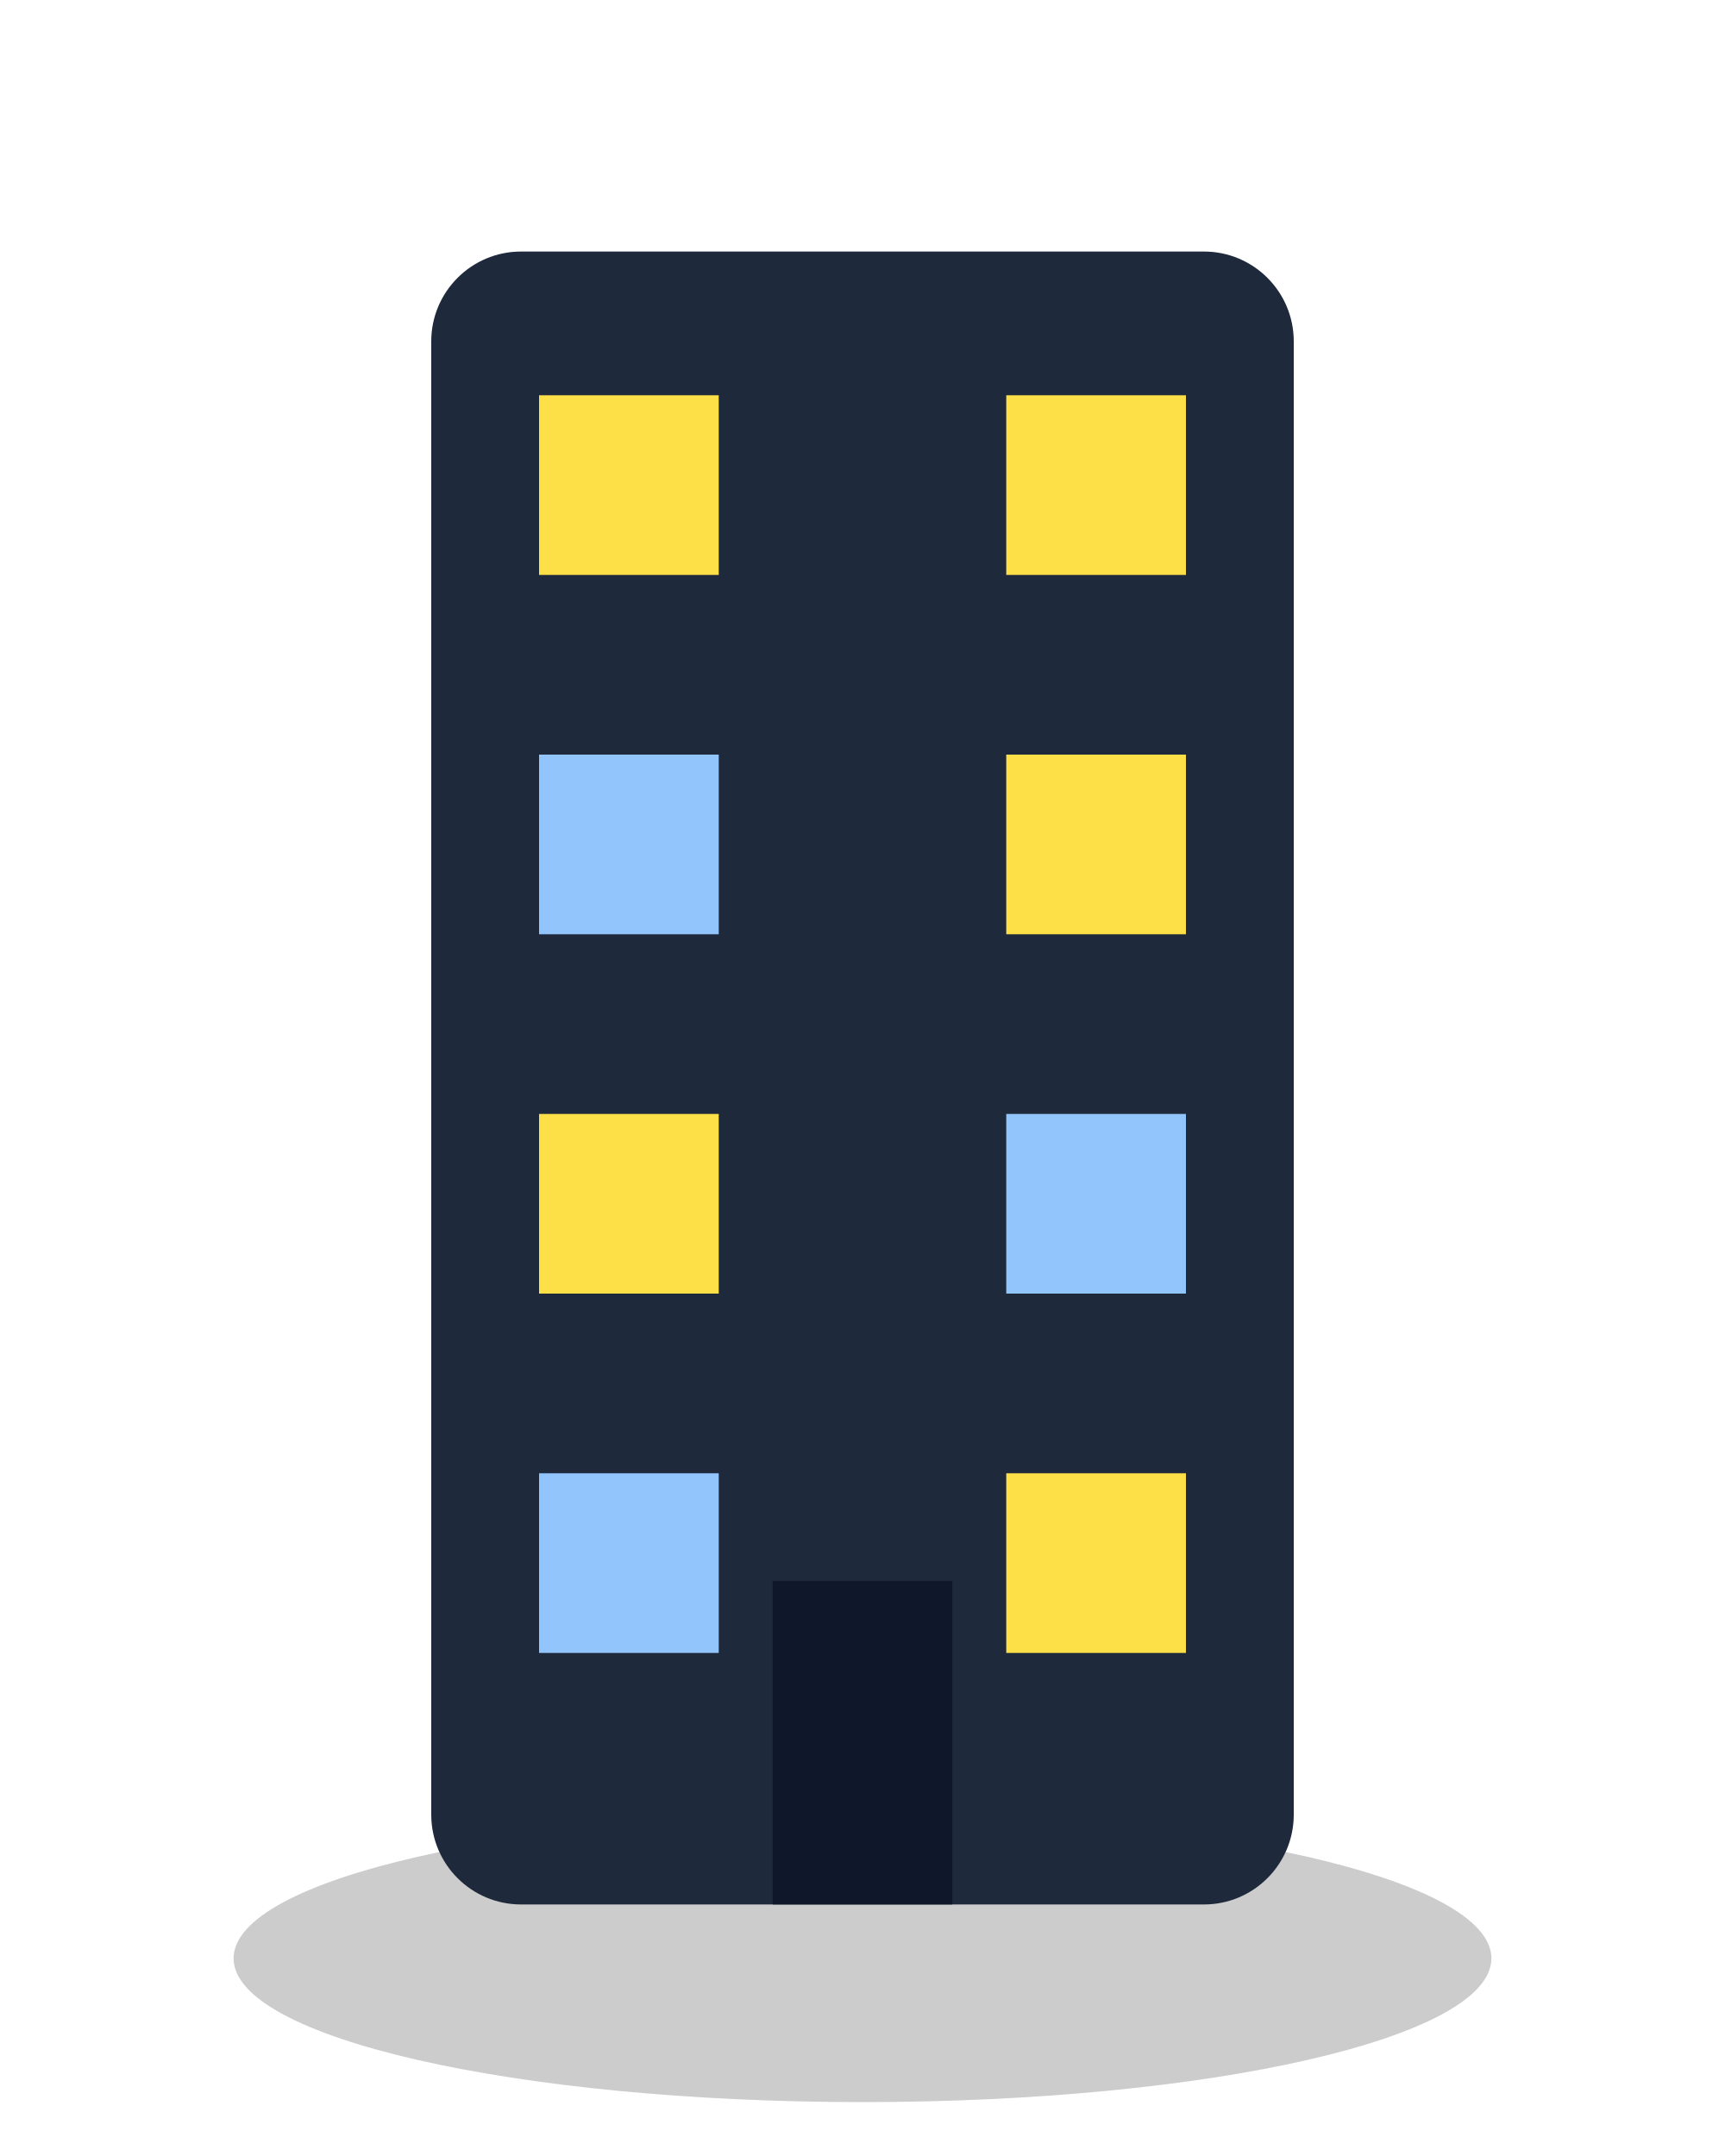
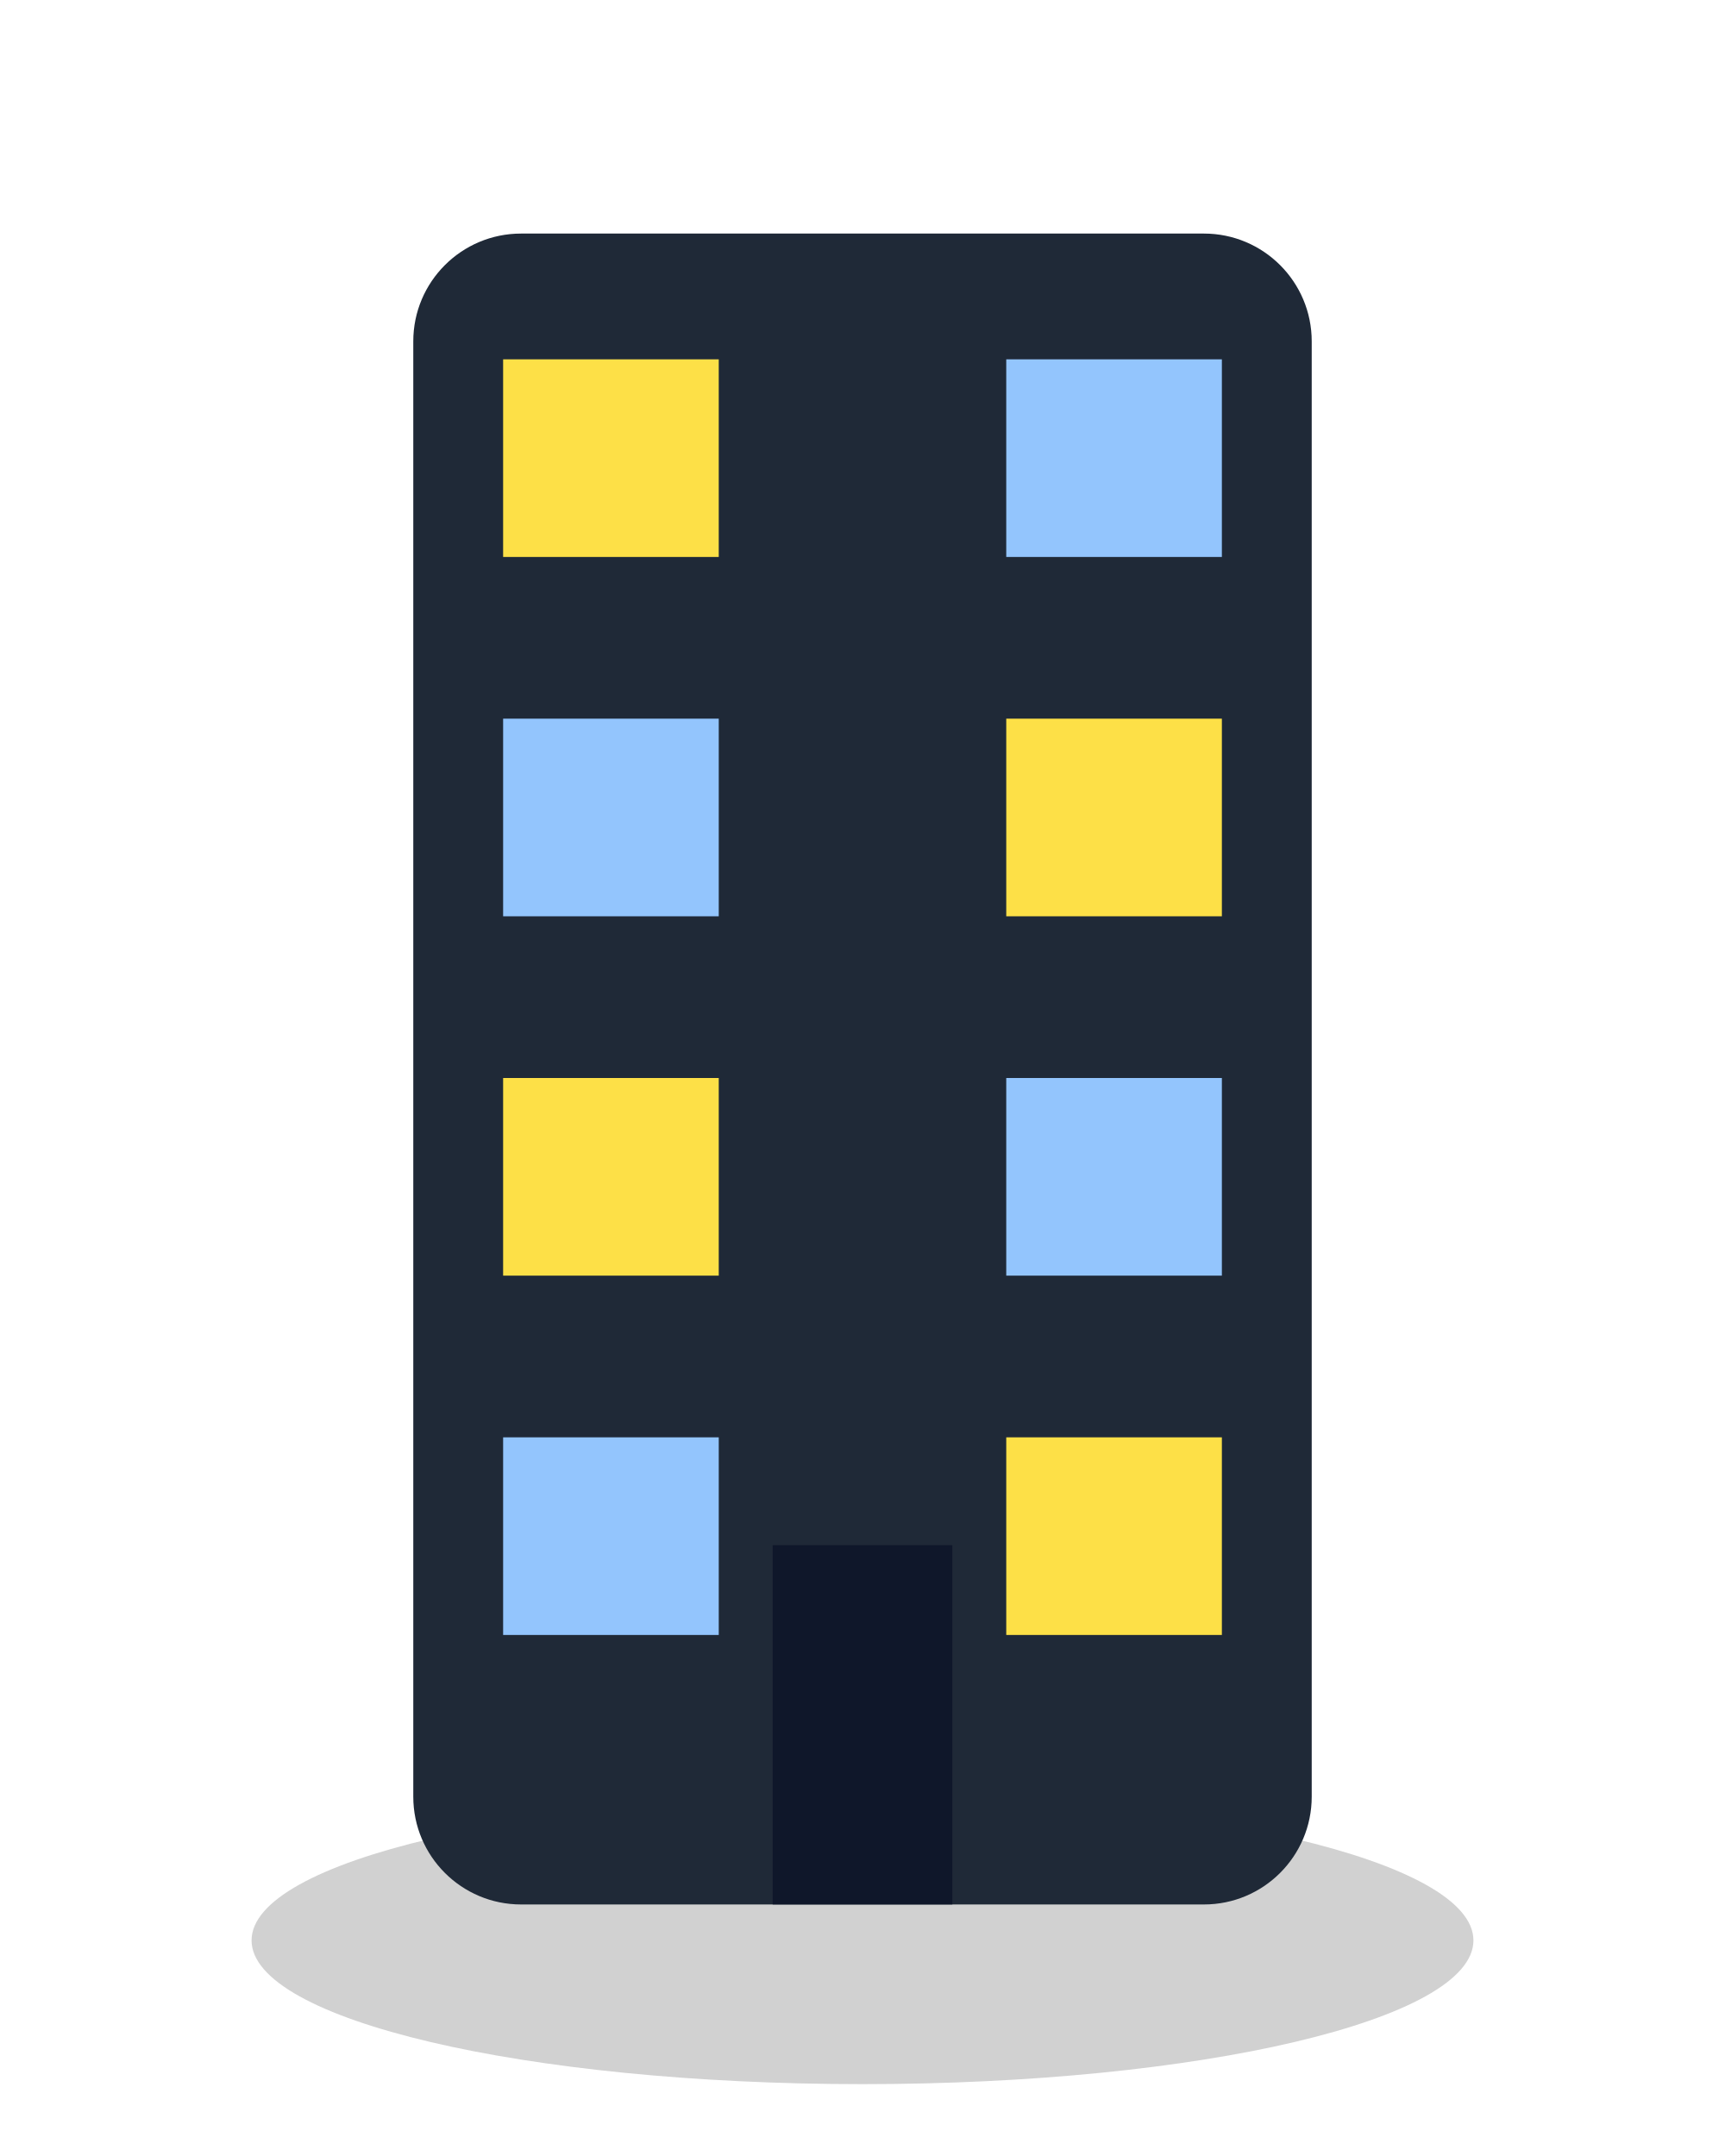
<svg xmlns="http://www.w3.org/2000/svg" width="96" height="120" viewBox="0 0 96 120">
-   <ellipse cx="48" cy="109" rx="35" ry="8" fill="#000" opacity=".2" />
-   <rect x="24" y="14" width="48" height="92" rx="5" fill="#1e293b" />
-   <rect x="30" y="22" width="10" height="10" fill="#fde047" />
-   <rect x="56" y="22" width="10" height="10" fill="#fde047" />
-   <rect x="30" y="42" width="10" height="10" fill="#93c5fd" />
-   <rect x="56" y="42" width="10" height="10" fill="#fde047" />
-   <rect x="30" y="62" width="10" height="10" fill="#fde047" />
-   <rect x="56" y="62" width="10" height="10" fill="#93c5fd" />
-   <rect x="30" y="82" width="10" height="10" fill="#93c5fd" />
-   <rect x="56" y="82" width="10" height="10" fill="#fde047" />
-   <rect x="43" y="88" width="10" height="18" fill="#0f172a" />
+   <ellipse cx="48" cy="108" rx="34" ry="8" fill="#000" opacity=".18" />
+   <rect x="23" y="13" width="50" height="93" rx="6" fill="#1f2937" />
+   <rect x="28" y="20" width="12" height="11" fill="#fde047" />
+   <rect x="56" y="20" width="12" height="11" fill="#93c5fd" />
+   <rect x="28" y="40" width="12" height="11" fill="#93c5fd" />
+   <rect x="56" y="40" width="12" height="11" fill="#fde047" />
+   <rect x="28" y="60" width="12" height="11" fill="#fde047" />
+   <rect x="56" y="60" width="12" height="11" fill="#93c5fd" />
+   <rect x="28" y="80" width="12" height="11" fill="#93c5fd" />
+   <rect x="56" y="80" width="12" height="11" fill="#fde047" />
+   <rect x="43" y="86" width="10" height="20" fill="#0f172a" />
</svg>
